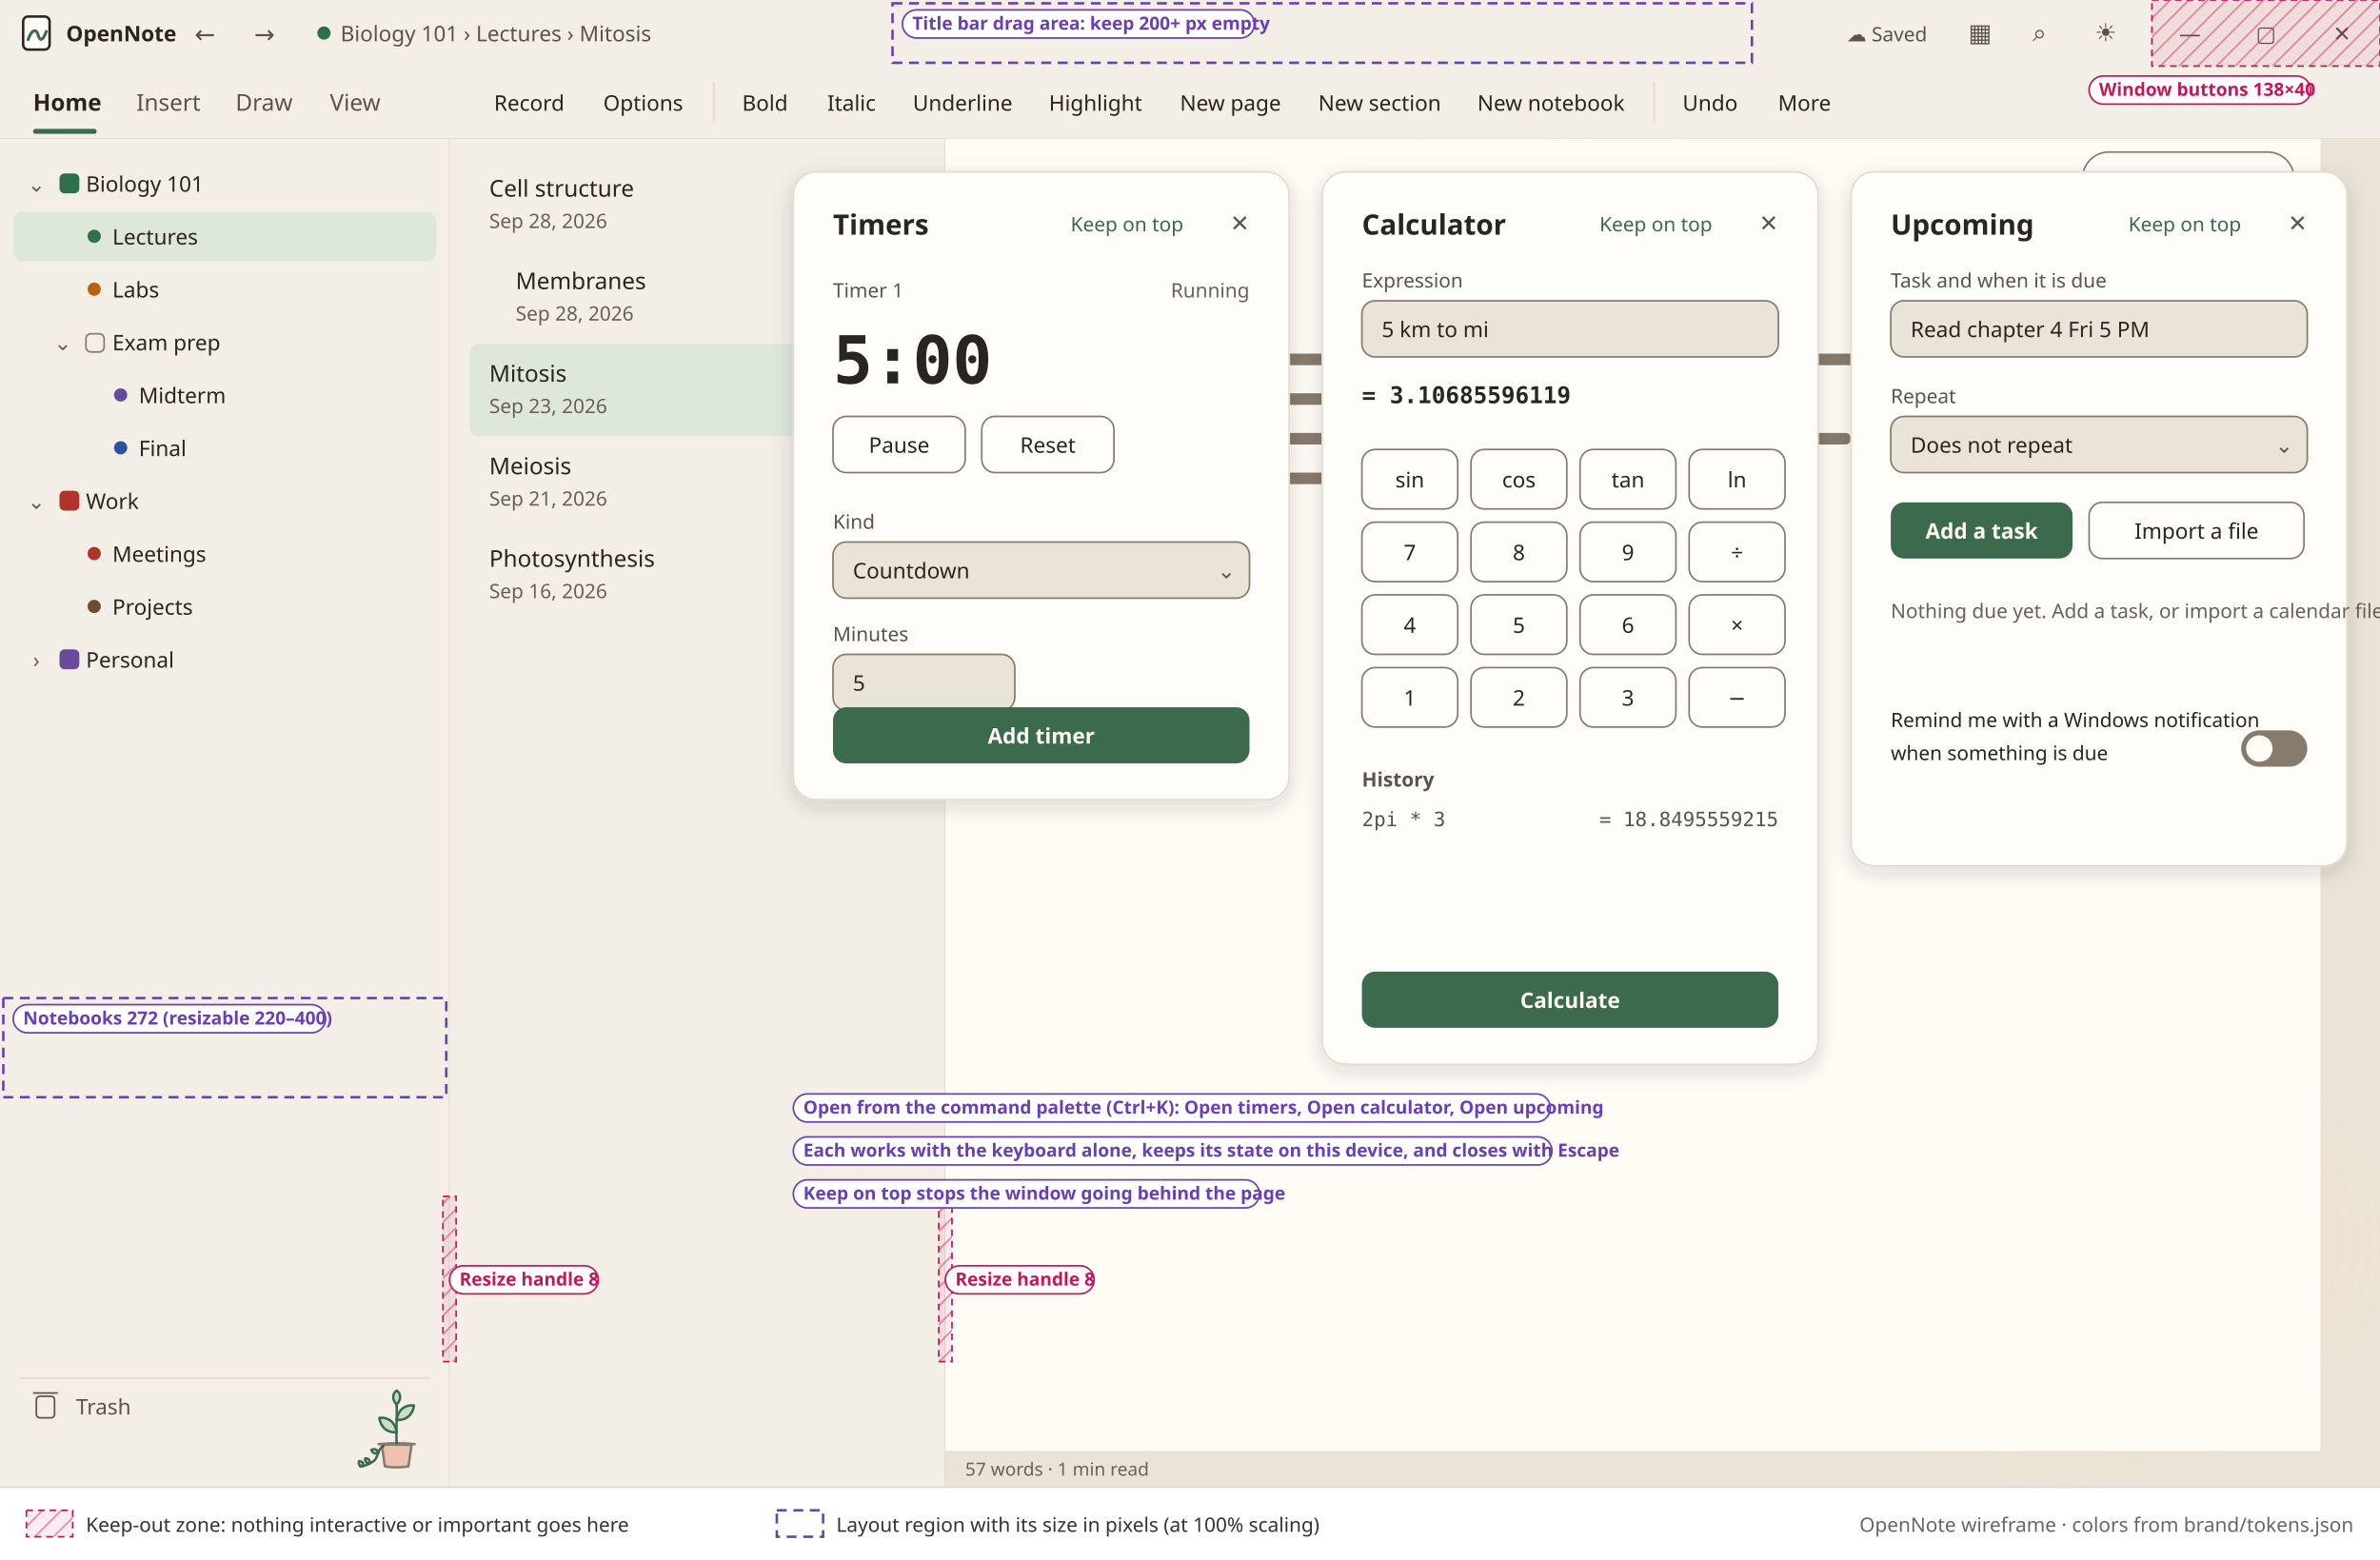
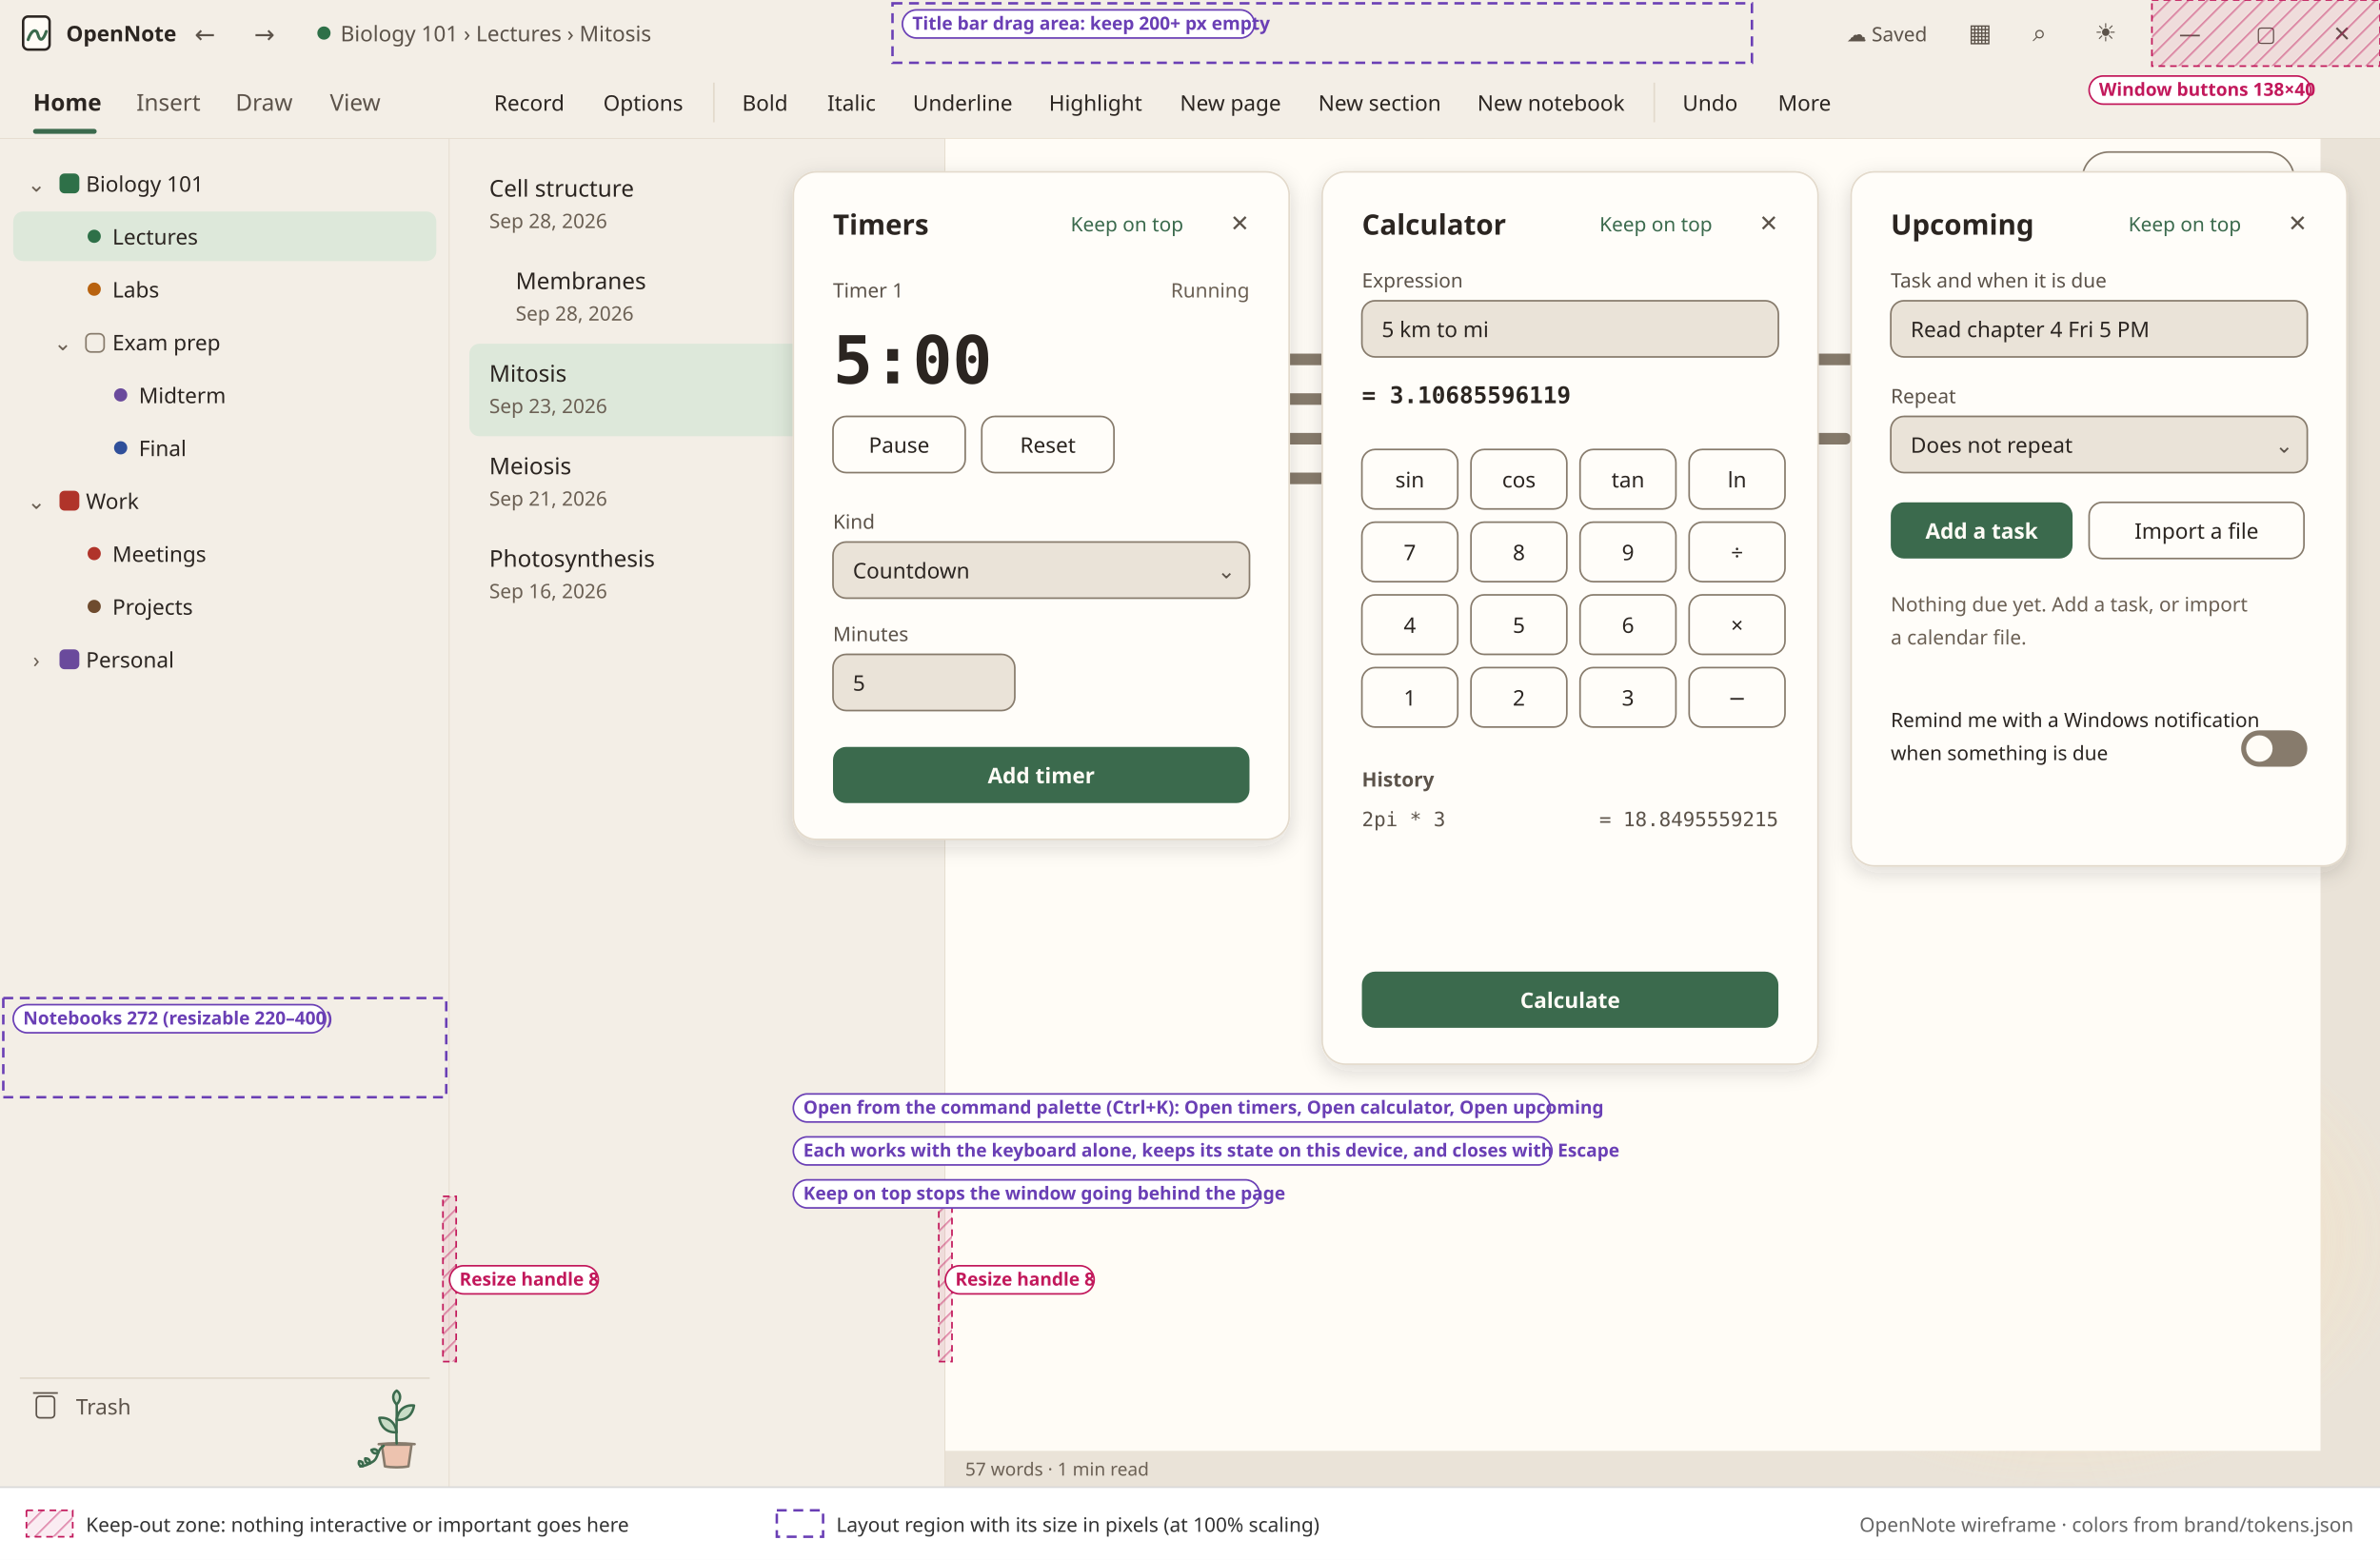
<svg xmlns="http://www.w3.org/2000/svg" viewBox="0 0 1440 944" width="1440" height="944" role="img">
  <defs>
    <pattern id="hatch" width="8" height="8" patternUnits="userSpaceOnUse" patternTransform="rotate(45)">
      <rect width="8" height="8" fill="#C2185B" fill-opacity="0.08" />
      <line x1="0" y1="0" x2="0" y2="8" stroke="#C2185B" stroke-opacity="0.45" stroke-width="2" />
    </pattern>
    <filter id="shadow" x="-10%" y="-10%" width="120%" height="130%">
      <feDropShadow dx="0" dy="4" stdDeviation="6" flood-color="#2B2521" flood-opacity="0.16" />
    </filter>
  </defs>
  <rect x="0" y="0" width="1440" height="900" rx="0" fill="#F3EEE6" />
  <rect x="0" y="0" width="1440" height="40" rx="0" fill="#F3EEE6" />
  <rect x="14" y="10" width="16" height="20" rx="3" fill="#FFFCF6" stroke="#2B2521" stroke-width="1.5" />
  <path d="M17 24c2-6 5-7 6-3s3 4 5-2" fill="none" stroke-linecap="round" stroke-linejoin="round" stroke="#3B6A4D" stroke-width="1.8" />
  <text x="40" y="25" font-size="13" font-weight="600" fill="#2B2521" text-anchor="start" font-family="'Atkinson Hyperlegible Next', 'Segoe UI', system-ui, sans-serif">OpenNote</text>
  <text x="124" y="26" font-size="15" font-weight="400" fill="#5C534A" text-anchor="middle" font-family="'Atkinson Hyperlegible Next', 'Segoe UI', system-ui, sans-serif">←</text>
  <text x="160" y="26" font-size="15" font-weight="400" fill="#5C534A" text-anchor="middle" font-family="'Atkinson Hyperlegible Next', 'Segoe UI', system-ui, sans-serif">→</text>
  <circle cx="196" cy="20" r="4" fill="#2E7048" />
  <text x="206" y="25" font-size="13" font-weight="400" fill="#5C534A" text-anchor="start" font-family="'Atkinson Hyperlegible Next', 'Segoe UI', system-ui, sans-serif">Biology 101 › Lectures › Mitosis</text>
  <text x="1166" y="25" font-size="12" font-weight="400" fill="#5C534A" text-anchor="end" font-family="'Atkinson Hyperlegible Next', 'Segoe UI', system-ui, sans-serif">☁ Saved</text>
  <text x="1198" y="25" font-size="15" font-weight="400" fill="#5C534A" text-anchor="middle" font-family="'Atkinson Hyperlegible Next', 'Segoe UI', system-ui, sans-serif">▦</text>
  <text x="1234" y="25" font-size="15" font-weight="400" fill="#5C534A" text-anchor="middle" font-family="'Atkinson Hyperlegible Next', 'Segoe UI', system-ui, sans-serif">⌕</text>
  <text x="1274" y="25" font-size="15" font-weight="400" fill="#5C534A" text-anchor="middle" font-family="'Atkinson Hyperlegible Next', 'Segoe UI', system-ui, sans-serif">☀</text>
  <text x="1325" y="25" font-size="13" font-weight="400" fill="#5C534A" text-anchor="middle" font-family="'Atkinson Hyperlegible Next', 'Segoe UI', system-ui, sans-serif">—</text>
  <text x="1371" y="25" font-size="13" font-weight="400" fill="#5C534A" text-anchor="middle" font-family="'Atkinson Hyperlegible Next', 'Segoe UI', system-ui, sans-serif">▢</text>
  <text x="1417" y="25" font-size="13" font-weight="400" fill="#5C534A" text-anchor="middle" font-family="'Atkinson Hyperlegible Next', 'Segoe UI', system-ui, sans-serif">✕</text>
  <rect x="0" y="40" width="1440" height="44" rx="0" fill="#F3EEE6" />
  <line x1="0" y1="84" x2="1440" y2="84" stroke="#E3DACC" />
  <text x="20" y="67" font-size="14" font-weight="600" fill="#2B2521" text-anchor="start" font-family="'Atkinson Hyperlegible Next', 'Segoe UI', system-ui, sans-serif">Home</text>
  <rect x="20" y="78" width="38.5" height="3" rx="1.5" fill="#3B6A4D" />
  <text x="82.5" y="67" font-size="14" font-weight="400" fill="#5C534A" text-anchor="start" font-family="'Atkinson Hyperlegible Next', 'Segoe UI', system-ui, sans-serif">Insert</text>
  <text x="142.5" y="67" font-size="14" font-weight="400" fill="#5C534A" text-anchor="start" font-family="'Atkinson Hyperlegible Next', 'Segoe UI', system-ui, sans-serif">Draw</text>
  <text x="199.6" y="67" font-size="14" font-weight="400" fill="#5C534A" text-anchor="start" font-family="'Atkinson Hyperlegible Next', 'Segoe UI', system-ui, sans-serif">View</text>
  <g data-fit="6" data-center="both">
    <rect x="290" y="48" width="60.4" height="28" rx="8" fill="none" />
    <text x="320.2" y="67" font-size="13" font-weight="400" fill="#2B2521" text-anchor="middle" font-family="'Atkinson Hyperlegible Next', 'Segoe UI', system-ui, sans-serif">Record</text>
  </g>
  <g data-fit="6" data-center="both">
    <rect x="356.4" y="48" width="65.5" height="28" rx="8" fill="none" />
    <text x="389.15" y="67" font-size="13" font-weight="400" fill="#2B2521" text-anchor="middle" font-family="'Atkinson Hyperlegible Next', 'Segoe UI', system-ui, sans-serif">Options</text>
  </g>
  <line x1="431.9" y1="50" x2="431.9" y2="74" stroke="#E3DACC" />
  <g data-fit="6" data-center="both">
    <rect x="439.9" y="48" width="45.9" height="28" rx="8" fill="none" />
    <text x="462.85" y="67" font-size="13" font-weight="400" fill="#2B2521" text-anchor="middle" font-family="'Atkinson Hyperlegible Next', 'Segoe UI', system-ui, sans-serif">Bold</text>
  </g>
  <g data-fit="6" data-center="both">
    <rect x="491.8" y="48" width="46.8" height="28" rx="8" fill="none" />
    <text x="515.2" y="67" font-size="13" font-weight="400" fill="#2B2521" text-anchor="middle" font-family="'Atkinson Hyperlegible Next', 'Segoe UI', system-ui, sans-serif">Italic</text>
  </g>
  <g data-fit="6" data-center="both">
    <rect x="544.6" y="48" width="75.7" height="28" rx="8" fill="none" />
    <text x="582.45" y="67" font-size="13" font-weight="400" fill="#2B2521" text-anchor="middle" font-family="'Atkinson Hyperlegible Next', 'Segoe UI', system-ui, sans-serif">Underline</text>
  </g>
  <g data-fit="6" data-center="both">
    <rect x="626.3" y="48" width="73.1" height="28" rx="8" fill="none" />
    <text x="662.85" y="67" font-size="13" font-weight="400" fill="#2B2521" text-anchor="middle" font-family="'Atkinson Hyperlegible Next', 'Segoe UI', system-ui, sans-serif">Highlight</text>
  </g>
  <g data-fit="6" data-center="both">
    <rect x="705.4" y="48" width="78.2" height="28" rx="8" fill="none" />
    <text x="744.5" y="67" font-size="13" font-weight="400" fill="#2B2521" text-anchor="middle" font-family="'Atkinson Hyperlegible Next', 'Segoe UI', system-ui, sans-serif">New page</text>
  </g>
  <g data-fit="6" data-center="both">
    <rect x="789.6" y="48" width="90.3" height="28" rx="8" fill="none" />
    <text x="834.75" y="67" font-size="13" font-weight="400" fill="#2B2521" text-anchor="middle" font-family="'Atkinson Hyperlegible Next', 'Segoe UI', system-ui, sans-serif">New section</text>
  </g>
  <g data-fit="6" data-center="both">
    <rect x="885.9" y="48" width="105" height="28" rx="8" fill="none" />
    <text x="938.4" y="67" font-size="13" font-weight="400" fill="#2B2521" text-anchor="middle" font-family="'Atkinson Hyperlegible Next', 'Segoe UI', system-ui, sans-serif">New notebook</text>
  </g>
  <line x1="1000.9" y1="50" x2="1000.9" y2="74" stroke="#E3DACC" />
  <g data-fit="6" data-center="both">
    <rect x="1008.9" y="48" width="51.6" height="28" rx="8" fill="none" />
    <text x="1034.7" y="67" font-size="13" font-weight="400" fill="#2B2521" text-anchor="middle" font-family="'Atkinson Hyperlegible Next', 'Segoe UI', system-ui, sans-serif">Undo</text>
  </g>
  <g data-fit="6" data-center="both">
    <rect x="1066.5" y="48" width="50.6" height="28" rx="8" fill="none" />
    <text x="1091.8" y="67" font-size="13" font-weight="400" fill="#2B2521" text-anchor="middle" font-family="'Atkinson Hyperlegible Next', 'Segoe UI', system-ui, sans-serif">More</text>
  </g>
  <rect x="0" y="84" width="272" height="816" rx="0" fill="#F3EEE6" />
  <line x1="272" y1="84" x2="272" y2="900" stroke="#E3DACC" />
  <text x="22" y="116" font-size="13" font-weight="400" fill="#6B6054" text-anchor="middle" font-family="'Atkinson Hyperlegible Next', 'Segoe UI', system-ui, sans-serif">⌄</text>
  <rect x="36" y="105" width="12" height="12" rx="3" fill="#2E7048" />
  <text x="52" y="116" font-size="13" font-weight="400" fill="#2B2521" text-anchor="start" font-family="'Atkinson Hyperlegible Next', 'Segoe UI', system-ui, sans-serif">Biology 101</text>
  <rect x="8" y="128" width="256" height="30" rx="6" fill="#DDE8DA" />
  <circle cx="57" cy="143" r="4" fill="#2E7048" />
  <text x="68" y="148" font-size="13" font-weight="400" fill="#2B2521" text-anchor="start" font-family="'Atkinson Hyperlegible Next', 'Segoe UI', system-ui, sans-serif">Lectures</text>
  <circle cx="57" cy="175" r="4" fill="#B8620F" />
  <text x="68" y="180" font-size="13" font-weight="400" fill="#2B2521" text-anchor="start" font-family="'Atkinson Hyperlegible Next', 'Segoe UI', system-ui, sans-serif">Labs</text>
  <text x="38" y="212" font-size="13" font-weight="400" fill="#6B6054" text-anchor="middle" font-family="'Atkinson Hyperlegible Next', 'Segoe UI', system-ui, sans-serif">⌄</text>
  <rect x="52" y="202" width="11" height="11" rx="3" fill="none" stroke="#877B6C" stroke-width="1" />
  <text x="68" y="212" font-size="13" font-weight="400" fill="#2B2521" text-anchor="start" font-family="'Atkinson Hyperlegible Next', 'Segoe UI', system-ui, sans-serif">Exam prep</text>
  <circle cx="73" cy="239" r="4" fill="#6A4A9C" />
  <text x="84" y="244" font-size="13" font-weight="400" fill="#2B2521" text-anchor="start" font-family="'Atkinson Hyperlegible Next', 'Segoe UI', system-ui, sans-serif">Midterm</text>
  <circle cx="73" cy="271" r="4" fill="#2F4F9A" />
  <text x="84" y="276" font-size="13" font-weight="400" fill="#2B2521" text-anchor="start" font-family="'Atkinson Hyperlegible Next', 'Segoe UI', system-ui, sans-serif">Final</text>
  <text x="22" y="308" font-size="13" font-weight="400" fill="#6B6054" text-anchor="middle" font-family="'Atkinson Hyperlegible Next', 'Segoe UI', system-ui, sans-serif">⌄</text>
  <rect x="36" y="297" width="12" height="12" rx="3" fill="#B0342A" />
  <text x="52" y="308" font-size="13" font-weight="400" fill="#2B2521" text-anchor="start" font-family="'Atkinson Hyperlegible Next', 'Segoe UI', system-ui, sans-serif">Work</text>
  <circle cx="57" cy="335" r="4" fill="#B0342A" />
  <text x="68" y="340" font-size="13" font-weight="400" fill="#2B2521" text-anchor="start" font-family="'Atkinson Hyperlegible Next', 'Segoe UI', system-ui, sans-serif">Meetings</text>
  <circle cx="57" cy="367" r="4" fill="#6E4B2E" />
  <text x="68" y="372" font-size="13" font-weight="400" fill="#2B2521" text-anchor="start" font-family="'Atkinson Hyperlegible Next', 'Segoe UI', system-ui, sans-serif">Projects</text>
  <text x="22" y="404" font-size="13" font-weight="400" fill="#6B6054" text-anchor="middle" font-family="'Atkinson Hyperlegible Next', 'Segoe UI', system-ui, sans-serif">›</text>
  <rect x="36" y="393" width="12" height="12" rx="3" fill="#6A4A9C" />
  <text x="52" y="404" font-size="13" font-weight="400" fill="#2B2521" text-anchor="start" font-family="'Atkinson Hyperlegible Next', 'Segoe UI', system-ui, sans-serif">Personal</text>
  <line x1="12" y1="834" x2="260" y2="834" stroke="#E3DACC" />
  <rect x="22" y="845" width="11" height="13" rx="2" fill="none" stroke="#5C534A" stroke-width="1" />
  <line x1="20" y1="843" x2="35" y2="843" stroke="#5C534A" />
  <text x="46" y="856" font-size="13" font-weight="400" fill="#5C534A" text-anchor="start" font-family="'Atkinson Hyperlegible Next', 'Segoe UI', system-ui, sans-serif">Trash</text>
  <g data-part="plant-pot" fill="none" stroke="#877B6C" stroke-linecap="round" stroke-linejoin="round">
    <g data-part="plant" transform="translate(216 840.5063) scale(0.75)" stroke-width="2">
      <path d="M20 45H44L41.5 62.5C36 63.6 28 63.6 22.5 62.5Z" fill="#EDC3AF" data-part="pot" />
      <path d="M17.5 44.6C28 43.6 37 43.6 46.5 44.6" />
      <path d="M32 44C31.4 34 32.4 23 32 12" stroke="#3B6A4D" />
      <path d="M21.5 46C15.5 49.5 18 55.6 12.4 59 9 61 6 62.4 2.6 62.6" stroke="#3B6A4D" />
      <path d="M32 35C24 35.6 19 30.6 18 23.4 26 22.6 31 27.6 32 35Z" fill="#C8DCC6" stroke="#3B6A4D" />
      <path d="M32 25C40 25.6 45 20.6 46 13.4 38 12.6 33 17.6 32 25Z" fill="#C8DCC6" stroke="#3B6A4D" />
      <path d="M32 12.6C28 8.6 28.6 3.6 32 1.4 35.4 3.6 36 8.6 32 12.6Z" fill="#C8DCC6" stroke="#3B6A4D" />
      <path d="M17.2 51.4Q15.5 47.4 11.6 49.3Q13.3 53.4 17.2 51.4Z" fill="#C8DCC6" stroke="#3B6A4D" />
      <path d="M10.4 60.1Q10.7 56 6.6 56.1Q6.3 60.2 10.4 60.1Z" fill="#C8DCC6" stroke="#3B6A4D" />
      <path d="M4.6 62.4Q5.8 58.5 1.7 58.3Q0.5 62.2 4.6 62.4Z" fill="#C8DCC6" stroke="#3B6A4D" />
    </g>
  </g>
  <rect x="272" y="84" width="300" height="816" rx="0" fill="#F3EEE6" />
  <line x1="572" y1="84" x2="572" y2="900" stroke="#E3DACC" />
  <text x="296" y="119" font-size="14" font-weight="500" fill="#2B2521" text-anchor="start" font-family="'Atkinson Hyperlegible Next', 'Segoe UI', system-ui, sans-serif">Cell structure</text>
  <text x="296" y="138" font-size="12" font-weight="400" fill="#6B6054" text-anchor="start" font-family="'Atkinson Hyperlegible Next', 'Segoe UI', system-ui, sans-serif">Sep 28, 2026</text>
  <text x="312" y="175" font-size="14" font-weight="500" fill="#2B2521" text-anchor="start" font-family="'Atkinson Hyperlegible Next', 'Segoe UI', system-ui, sans-serif">Membranes</text>
  <text x="312" y="194" font-size="12" font-weight="400" fill="#6B6054" text-anchor="start" font-family="'Atkinson Hyperlegible Next', 'Segoe UI', system-ui, sans-serif">Sep 28, 2026</text>
  <rect x="284" y="208" width="276" height="56" rx="6" fill="#DDE8DA" />
  <text x="296" y="231" font-size="14" font-weight="500" fill="#2B2521" text-anchor="start" font-family="'Atkinson Hyperlegible Next', 'Segoe UI', system-ui, sans-serif">Mitosis</text>
  <text x="296" y="250" font-size="12" font-weight="400" fill="#6B6054" text-anchor="start" font-family="'Atkinson Hyperlegible Next', 'Segoe UI', system-ui, sans-serif">Sep 23, 2026</text>
  <text x="296" y="287" font-size="14" font-weight="500" fill="#2B2521" text-anchor="start" font-family="'Atkinson Hyperlegible Next', 'Segoe UI', system-ui, sans-serif">Meiosis</text>
  <text x="296" y="306" font-size="12" font-weight="400" fill="#6B6054" text-anchor="start" font-family="'Atkinson Hyperlegible Next', 'Segoe UI', system-ui, sans-serif">Sep 21, 2026</text>
  <text x="296" y="343" font-size="14" font-weight="500" fill="#2B2521" text-anchor="start" font-family="'Atkinson Hyperlegible Next', 'Segoe UI', system-ui, sans-serif">Photosynthesis</text>
  <text x="296" y="362" font-size="12" font-weight="400" fill="#6B6054" text-anchor="start" font-family="'Atkinson Hyperlegible Next', 'Segoe UI', system-ui, sans-serif">Sep 16, 2026</text>
  <defs>
    <radialGradient id="ambient24" cx="0" cy="0" r="1" gradientUnits="userSpaceOnUse" gradientTransform="translate(572 84) scale(608 653)">
      <stop offset="0" stop-color="#FFF0D4" />
      <stop offset="1" stop-color="#FFF0D4" stop-opacity="0" />
    </radialGradient>
    <radialGradient id="ambient24p">
      <stop offset="0" stop-color="#FCE4B8" />
      <stop offset="1" stop-color="#FCE4B8" stop-opacity="0" />
    </radialGradient>
  </defs>
  <rect x="572" y="84" width="868" height="816" rx="0" fill="#EAE3D8" />
  <rect x="572" y="84" width="868" height="816" fill="url(#ambient24)" />
  <ellipse cx="1250" cy="750" rx="210" ry="150" fill="url(#ambient24p)" opacity="0.9" />
  <rect x="572" y="84" width="832" height="794" rx="0" fill="#FFFCF6" />
  <text x="584" y="893" font-size="11" font-weight="400" fill="#6B6054" text-anchor="start" font-family="'Atkinson Hyperlegible Next', 'Segoe UI', system-ui, sans-serif">57 words · 1 min read</text>
  <rect x="1260" y="92" width="128" height="32" rx="16" fill="#FFFCF6" stroke="#877B6C" stroke-width="1" />
  <text x="1276" y="113" font-size="12" font-weight="600" fill="#2B2521" text-anchor="start" font-family="'Atkinson Hyperlegible Next', 'Segoe UI', system-ui, sans-serif">Properties</text>
  <text x="1372" y="113" font-size="12" font-weight="400" fill="#6B6054" text-anchor="end" font-family="'Atkinson Hyperlegible Next', 'Segoe UI', system-ui, sans-serif">none</text>
  <text x="620" y="148" font-size="30" font-weight="700" fill="#2B2521" text-anchor="start" font-family="Literata, Cambria, Georgia, serif">Mitosis</text>
  <rect x="620" y="160" width="48" height="2" rx="0" fill="#A9502F" />
  <text x="620" y="182" font-size="11" font-weight="400" fill="#6B6054" text-anchor="start" font-family="'Atkinson Hyperlegible Next', 'Segoe UI', system-ui, sans-serif">Changed Sep 23, 2026</text>
  <rect x="620" y="214" width="520" height="7" rx="3.5" fill="#877B6C" />
  <rect x="620" y="238" width="470" height="7" rx="3.5" fill="#877B6C" />
  <rect x="620" y="262" width="500" height="7" rx="3.5" fill="#877B6C" />
  <rect x="620" y="286" width="420" height="7" rx="3.5" fill="#877B6C" />
-   <rect x="480" y="104" width="300" height="380" rx="14" fill="#FFFDF9" stroke="#E3DACC" stroke-width="1" filter="url(#shadow)" />
+   <rect x="480" y="104" width="300" height="404" rx="14" fill="#FFFDF9" stroke="#E3DACC" stroke-width="1" filter="url(#shadow)" />
  <text x="504" y="142" font-size="17" font-weight="600" fill="#2B2521" text-anchor="start" font-family="'Atkinson Hyperlegible Next', 'Segoe UI', system-ui, sans-serif">Timers</text>
  <text x="716" y="140" font-size="12" font-weight="400" fill="#3B6A4D" text-anchor="end" font-family="'Atkinson Hyperlegible Next', 'Segoe UI', system-ui, sans-serif">Keep on top</text>
  <text x="756" y="140" font-size="14" font-weight="400" fill="#5C534A" text-anchor="end" font-family="'Atkinson Hyperlegible Next', 'Segoe UI', system-ui, sans-serif">✕</text>
  <text x="504" y="180" font-size="12" font-weight="400" fill="#5C534A" text-anchor="start" font-family="'Atkinson Hyperlegible Next', 'Segoe UI', system-ui, sans-serif">Timer 1</text>
  <text x="504" y="232" font-size="40" font-weight="600" fill="#2B2521" text-anchor="start" font-family="'Atkinson Hyperlegible Mono', 'Cascadia Code', Consolas, monospace">5:00</text>
  <text x="756" y="180" font-size="12" font-weight="400" fill="#6B6054" text-anchor="end" font-family="'Atkinson Hyperlegible Next', 'Segoe UI', system-ui, sans-serif">Running</text>
  <g data-fit="6" data-center="both">
    <rect x="504" y="252" width="80" height="34" rx="8" fill="none" stroke="#877B6C" stroke-width="1" />
    <text x="544" y="274" font-size="13" font-weight="400" fill="#2B2521" text-anchor="middle" font-family="'Atkinson Hyperlegible Next', 'Segoe UI', system-ui, sans-serif">Pause</text>
  </g>
  <g data-fit="6" data-center="both">
    <rect x="594" y="252" width="80" height="34" rx="8" fill="none" stroke="#877B6C" stroke-width="1" />
    <text x="634" y="274" font-size="13" font-weight="400" fill="#2B2521" text-anchor="middle" font-family="'Atkinson Hyperlegible Next', 'Segoe UI', system-ui, sans-serif">Reset</text>
  </g>
  <text x="504" y="320" font-size="12" font-weight="400" fill="#5C534A" text-anchor="start" font-family="'Atkinson Hyperlegible Next', 'Segoe UI', system-ui, sans-serif">Kind</text>
  <rect x="504" y="328" width="252" height="34" rx="8" fill="#EAE3D8" stroke="#877B6C" stroke-width="1" />
  <text x="516" y="350" font-size="13" font-weight="400" fill="#2B2521" text-anchor="start" font-family="'Atkinson Hyperlegible Next', 'Segoe UI', system-ui, sans-serif">Countdown</text>
  <text x="742" y="350" font-size="13" font-weight="400" fill="#5C534A" text-anchor="middle" font-family="'Atkinson Hyperlegible Next', 'Segoe UI', system-ui, sans-serif">⌄</text>
  <text x="504" y="388" font-size="12" font-weight="400" fill="#5C534A" text-anchor="start" font-family="'Atkinson Hyperlegible Next', 'Segoe UI', system-ui, sans-serif">Minutes</text>
  <rect x="504" y="396" width="110" height="34" rx="8" fill="#EAE3D8" stroke="#877B6C" stroke-width="1" />
  <text x="516" y="418" font-size="13" font-weight="400" fill="#2B2521" text-anchor="start" font-family="'Atkinson Hyperlegible Next', 'Segoe UI', system-ui, sans-serif">5</text>
  <g data-fit="6" data-center="both">
-     <rect x="504" y="428" width="252" height="34" rx="8" fill="#3B6A4D" />
-     <text x="630" y="450" font-size="13" font-weight="600" fill="#FFFCF6" text-anchor="middle" font-family="'Atkinson Hyperlegible Next', 'Segoe UI', system-ui, sans-serif">Add timer</text>
+     <rect x="504" y="452" width="252" height="34" rx="8" fill="#3B6A4D" />
+     <text x="630" y="474" font-size="13" font-weight="600" fill="#FFFCF6" text-anchor="middle" font-family="'Atkinson Hyperlegible Next', 'Segoe UI', system-ui, sans-serif">Add timer</text>
  </g>
  <rect x="800" y="104" width="300" height="540" rx="14" fill="#FFFDF9" stroke="#E3DACC" stroke-width="1" filter="url(#shadow)" />
  <text x="824" y="142" font-size="17" font-weight="600" fill="#2B2521" text-anchor="start" font-family="'Atkinson Hyperlegible Next', 'Segoe UI', system-ui, sans-serif">Calculator</text>
  <text x="1036" y="140" font-size="12" font-weight="400" fill="#3B6A4D" text-anchor="end" font-family="'Atkinson Hyperlegible Next', 'Segoe UI', system-ui, sans-serif">Keep on top</text>
  <text x="1076" y="140" font-size="14" font-weight="400" fill="#5C534A" text-anchor="end" font-family="'Atkinson Hyperlegible Next', 'Segoe UI', system-ui, sans-serif">✕</text>
  <text x="824" y="174" font-size="12" font-weight="400" fill="#5C534A" text-anchor="start" font-family="'Atkinson Hyperlegible Next', 'Segoe UI', system-ui, sans-serif">Expression</text>
  <rect x="824" y="182" width="252" height="34" rx="8" fill="#EAE3D8" stroke="#877B6C" stroke-width="1" />
  <text x="836" y="204" font-size="13" font-weight="400" fill="#2B2521" text-anchor="start" font-family="'Atkinson Hyperlegible Next', 'Segoe UI', system-ui, sans-serif">5 km to mi</text>
  <text x="824" y="244" font-size="14" font-weight="600" fill="#2B2521" text-anchor="start" font-family="'Atkinson Hyperlegible Mono', 'Cascadia Code', Consolas, monospace">= 3.10685596119</text>
  <g data-fit="4" data-center="both">
    <rect x="824" y="272" width="58" height="36" rx="8" fill="none" stroke="#877B6C" stroke-width="1" />
    <text x="853" y="295" font-size="13" font-weight="400" fill="#2B2521" text-anchor="middle" font-family="'Atkinson Hyperlegible Next', 'Segoe UI', system-ui, sans-serif">sin</text>
  </g>
  <g data-fit="4" data-center="both">
    <rect x="890" y="272" width="58" height="36" rx="8" fill="none" stroke="#877B6C" stroke-width="1" />
    <text x="919" y="295" font-size="13" font-weight="400" fill="#2B2521" text-anchor="middle" font-family="'Atkinson Hyperlegible Next', 'Segoe UI', system-ui, sans-serif">cos</text>
  </g>
  <g data-fit="4" data-center="both">
    <rect x="956" y="272" width="58" height="36" rx="8" fill="none" stroke="#877B6C" stroke-width="1" />
    <text x="985" y="295" font-size="13" font-weight="400" fill="#2B2521" text-anchor="middle" font-family="'Atkinson Hyperlegible Next', 'Segoe UI', system-ui, sans-serif">tan</text>
  </g>
  <g data-fit="4" data-center="both">
    <rect x="1022" y="272" width="58" height="36" rx="8" fill="none" stroke="#877B6C" stroke-width="1" />
    <text x="1051" y="295" font-size="13" font-weight="400" fill="#2B2521" text-anchor="middle" font-family="'Atkinson Hyperlegible Next', 'Segoe UI', system-ui, sans-serif">ln</text>
  </g>
  <g data-fit="4" data-center="both">
    <rect x="824" y="316" width="58" height="36" rx="8" fill="none" stroke="#877B6C" stroke-width="1" />
    <text x="853" y="339" font-size="13" font-weight="400" fill="#2B2521" text-anchor="middle" font-family="'Atkinson Hyperlegible Next', 'Segoe UI', system-ui, sans-serif">7</text>
  </g>
  <g data-fit="4" data-center="both">
    <rect x="890" y="316" width="58" height="36" rx="8" fill="none" stroke="#877B6C" stroke-width="1" />
    <text x="919" y="339" font-size="13" font-weight="400" fill="#2B2521" text-anchor="middle" font-family="'Atkinson Hyperlegible Next', 'Segoe UI', system-ui, sans-serif">8</text>
  </g>
  <g data-fit="4" data-center="both">
    <rect x="956" y="316" width="58" height="36" rx="8" fill="none" stroke="#877B6C" stroke-width="1" />
    <text x="985" y="339" font-size="13" font-weight="400" fill="#2B2521" text-anchor="middle" font-family="'Atkinson Hyperlegible Next', 'Segoe UI', system-ui, sans-serif">9</text>
  </g>
  <g data-fit="4" data-center="both">
    <rect x="1022" y="316" width="58" height="36" rx="8" fill="none" stroke="#877B6C" stroke-width="1" />
    <text x="1051" y="339" font-size="13" font-weight="400" fill="#2B2521" text-anchor="middle" font-family="'Atkinson Hyperlegible Next', 'Segoe UI', system-ui, sans-serif">÷</text>
  </g>
  <g data-fit="4" data-center="both">
    <rect x="824" y="360" width="58" height="36" rx="8" fill="none" stroke="#877B6C" stroke-width="1" />
    <text x="853" y="383" font-size="13" font-weight="400" fill="#2B2521" text-anchor="middle" font-family="'Atkinson Hyperlegible Next', 'Segoe UI', system-ui, sans-serif">4</text>
  </g>
  <g data-fit="4" data-center="both">
    <rect x="890" y="360" width="58" height="36" rx="8" fill="none" stroke="#877B6C" stroke-width="1" />
    <text x="919" y="383" font-size="13" font-weight="400" fill="#2B2521" text-anchor="middle" font-family="'Atkinson Hyperlegible Next', 'Segoe UI', system-ui, sans-serif">5</text>
  </g>
  <g data-fit="4" data-center="both">
    <rect x="956" y="360" width="58" height="36" rx="8" fill="none" stroke="#877B6C" stroke-width="1" />
    <text x="985" y="383" font-size="13" font-weight="400" fill="#2B2521" text-anchor="middle" font-family="'Atkinson Hyperlegible Next', 'Segoe UI', system-ui, sans-serif">6</text>
  </g>
  <g data-fit="4" data-center="both">
    <rect x="1022" y="360" width="58" height="36" rx="8" fill="none" stroke="#877B6C" stroke-width="1" />
    <text x="1051" y="383" font-size="13" font-weight="400" fill="#2B2521" text-anchor="middle" font-family="'Atkinson Hyperlegible Next', 'Segoe UI', system-ui, sans-serif">×</text>
  </g>
  <g data-fit="4" data-center="both">
    <rect x="824" y="404" width="58" height="36" rx="8" fill="none" stroke="#877B6C" stroke-width="1" />
    <text x="853" y="427" font-size="13" font-weight="400" fill="#2B2521" text-anchor="middle" font-family="'Atkinson Hyperlegible Next', 'Segoe UI', system-ui, sans-serif">1</text>
  </g>
  <g data-fit="4" data-center="both">
    <rect x="890" y="404" width="58" height="36" rx="8" fill="none" stroke="#877B6C" stroke-width="1" />
    <text x="919" y="427" font-size="13" font-weight="400" fill="#2B2521" text-anchor="middle" font-family="'Atkinson Hyperlegible Next', 'Segoe UI', system-ui, sans-serif">2</text>
  </g>
  <g data-fit="4" data-center="both">
    <rect x="956" y="404" width="58" height="36" rx="8" fill="none" stroke="#877B6C" stroke-width="1" />
    <text x="985" y="427" font-size="13" font-weight="400" fill="#2B2521" text-anchor="middle" font-family="'Atkinson Hyperlegible Next', 'Segoe UI', system-ui, sans-serif">3</text>
  </g>
  <g data-fit="4" data-center="both">
    <rect x="1022" y="404" width="58" height="36" rx="8" fill="none" stroke="#877B6C" stroke-width="1" />
    <text x="1051" y="427" font-size="13" font-weight="400" fill="#2B2521" text-anchor="middle" font-family="'Atkinson Hyperlegible Next', 'Segoe UI', system-ui, sans-serif">−</text>
  </g>
  <text x="824" y="476" font-size="12" font-weight="600" fill="#5C534A" text-anchor="start" font-family="'Atkinson Hyperlegible Next', 'Segoe UI', system-ui, sans-serif">History</text>
  <text x="824" y="500" font-size="12" font-weight="400" fill="#5C534A" text-anchor="start" font-family="'Atkinson Hyperlegible Mono', 'Cascadia Code', Consolas, monospace">2pi * 3</text>
  <text x="1076" y="500" font-size="12" font-weight="400" fill="#5C534A" text-anchor="end" font-family="'Atkinson Hyperlegible Mono', 'Cascadia Code', Consolas, monospace">= 18.8495559215</text>
  <g data-fit="6" data-center="both">
    <rect x="824" y="588" width="252" height="34" rx="8" fill="#3B6A4D" />
    <text x="950" y="610" font-size="13" font-weight="600" fill="#FFFCF6" text-anchor="middle" font-family="'Atkinson Hyperlegible Next', 'Segoe UI', system-ui, sans-serif">Calculate</text>
  </g>
  <rect x="1120" y="104" width="300" height="420" rx="14" fill="#FFFDF9" stroke="#E3DACC" stroke-width="1" filter="url(#shadow)" />
  <text x="1144" y="142" font-size="17" font-weight="600" fill="#2B2521" text-anchor="start" font-family="'Atkinson Hyperlegible Next', 'Segoe UI', system-ui, sans-serif">Upcoming</text>
  <text x="1356" y="140" font-size="12" font-weight="400" fill="#3B6A4D" text-anchor="end" font-family="'Atkinson Hyperlegible Next', 'Segoe UI', system-ui, sans-serif">Keep on top</text>
  <text x="1396" y="140" font-size="14" font-weight="400" fill="#5C534A" text-anchor="end" font-family="'Atkinson Hyperlegible Next', 'Segoe UI', system-ui, sans-serif">✕</text>
  <text x="1144" y="174" font-size="12" font-weight="400" fill="#5C534A" text-anchor="start" font-family="'Atkinson Hyperlegible Next', 'Segoe UI', system-ui, sans-serif">Task and when it is due</text>
  <rect x="1144" y="182" width="252" height="34" rx="8" fill="#EAE3D8" stroke="#877B6C" stroke-width="1" />
  <text x="1156" y="204" font-size="13" font-weight="400" fill="#2B2521" text-anchor="start" font-family="'Atkinson Hyperlegible Next', 'Segoe UI', system-ui, sans-serif">Read chapter 4 Fri 5 PM</text>
  <text x="1144" y="244" font-size="12" font-weight="400" fill="#5C534A" text-anchor="start" font-family="'Atkinson Hyperlegible Next', 'Segoe UI', system-ui, sans-serif">Repeat</text>
  <rect x="1144" y="252" width="252" height="34" rx="8" fill="#EAE3D8" stroke="#877B6C" stroke-width="1" />
  <text x="1156" y="274" font-size="13" font-weight="400" fill="#2B2521" text-anchor="start" font-family="'Atkinson Hyperlegible Next', 'Segoe UI', system-ui, sans-serif">Does not repeat</text>
  <text x="1382" y="274" font-size="13" font-weight="400" fill="#5C534A" text-anchor="middle" font-family="'Atkinson Hyperlegible Next', 'Segoe UI', system-ui, sans-serif">⌄</text>
  <g data-fit="6" data-center="both">
    <rect x="1144" y="304" width="110" height="34" rx="8" fill="#3B6A4D" />
    <text x="1199" y="326" font-size="13" font-weight="600" fill="#FFFCF6" text-anchor="middle" font-family="'Atkinson Hyperlegible Next', 'Segoe UI', system-ui, sans-serif">Add a task</text>
  </g>
  <g data-fit="6" data-center="both">
    <rect x="1264" y="304" width="130" height="34" rx="8" fill="none" stroke="#877B6C" stroke-width="1" />
    <text x="1329" y="326" font-size="13" font-weight="400" fill="#2B2521" text-anchor="middle" font-family="'Atkinson Hyperlegible Next', 'Segoe UI', system-ui, sans-serif">Import a file</text>
  </g>
-   <text x="1144" y="374" font-size="12" font-weight="400" fill="#6B6054" text-anchor="start" font-family="'Atkinson Hyperlegible Next', 'Segoe UI', system-ui, sans-serif">Nothing due yet. Add a task, or import a calendar file.</text>
+   <text x="1144" y="370" font-size="12" font-weight="400" fill="#6B6054" text-anchor="start" font-family="'Atkinson Hyperlegible Next', 'Segoe UI', system-ui, sans-serif">Nothing due yet. Add a task, or import</text>
+   <text x="1144" y="390" font-size="12" font-weight="400" fill="#6B6054" text-anchor="start" font-family="'Atkinson Hyperlegible Next', 'Segoe UI', system-ui, sans-serif">a calendar file.</text>
  <text x="1144" y="440" font-size="12" font-weight="400" fill="#2B2521" text-anchor="start" font-family="'Atkinson Hyperlegible Next', 'Segoe UI', system-ui, sans-serif">Remind me with a Windows notification</text>
  <text x="1144" y="460" font-size="12" font-weight="400" fill="#2B2521" text-anchor="start" font-family="'Atkinson Hyperlegible Next', 'Segoe UI', system-ui, sans-serif">when something is due</text>
  <rect x="1356" y="442" width="40" height="22" rx="11" fill="#877B6C" />
  <circle cx="1367" cy="453" r="8" fill="#FFFCF6" />
  <g pointer-events="none">
    <rect x="1302" y="0" width="138" height="40" rx="0" fill="url(#hatch)" stroke="#C2185B" stroke-width="1" stroke-dasharray="4 3" />
  </g>
  <g data-fit="4" pointer-events="none">
    <rect x="1264" y="46" width="134" height="17" rx="8.5" fill="#FFFFFF" stroke="#C2185B" stroke-width="1" />
    <text x="1270" y="58" font-size="11" font-weight="600" fill="#C2185B" text-anchor="start" font-family="'Atkinson Hyperlegible Next', 'Segoe UI', system-ui, sans-serif">Window buttons 138×40</text>
  </g>
  <g pointer-events="none">
    <rect x="540" y="2" width="520" height="36" rx="0" fill="none" stroke="#6A3FB5" stroke-width="1.5" stroke-dasharray="6 4" />
  </g>
  <g data-fit="4" pointer-events="none">
    <rect x="546" y="6" width="213" height="17" rx="8.5" fill="#FFFFFF" stroke="#6A3FB5" stroke-width="1" />
    <text x="552" y="18" font-size="11" font-weight="600" fill="#6A3FB5" text-anchor="start" font-family="'Atkinson Hyperlegible Next', 'Segoe UI', system-ui, sans-serif">Title bar drag area: keep 200+ px empty</text>
  </g>
  <g pointer-events="none">
    <rect x="2" y="604" width="268" height="60" rx="0" fill="none" stroke="#6A3FB5" stroke-width="1.5" stroke-dasharray="6 4" />
  </g>
  <g data-fit="4" pointer-events="none">
    <rect x="8" y="608" width="189" height="17" rx="8.5" fill="#FFFFFF" stroke="#6A3FB5" stroke-width="1" />
    <text x="14" y="620" font-size="11" font-weight="600" fill="#6A3FB5" text-anchor="start" font-family="'Atkinson Hyperlegible Next', 'Segoe UI', system-ui, sans-serif">Notebooks 272 (resizable 220–400)</text>
  </g>
  <g pointer-events="none">
    <rect x="268" y="724" width="8" height="100" rx="0" fill="url(#hatch)" stroke="#C2185B" stroke-width="1" stroke-dasharray="4 3" />
  </g>
  <g data-fit="4" pointer-events="none">
    <rect x="272" y="766" width="90" height="17" rx="8.5" fill="#FFFFFF" stroke="#C2185B" stroke-width="1" />
    <text x="278" y="778" font-size="11" font-weight="600" fill="#C2185B" text-anchor="start" font-family="'Atkinson Hyperlegible Next', 'Segoe UI', system-ui, sans-serif">Resize handle 8</text>
  </g>
  <g pointer-events="none">
    <rect x="568" y="724" width="8" height="100" rx="0" fill="url(#hatch)" stroke="#C2185B" stroke-width="1" stroke-dasharray="4 3" />
  </g>
  <g data-fit="4" pointer-events="none">
    <rect x="572" y="766" width="90" height="17" rx="8.5" fill="#FFFFFF" stroke="#C2185B" stroke-width="1" />
    <text x="578" y="778" font-size="11" font-weight="600" fill="#C2185B" text-anchor="start" font-family="'Atkinson Hyperlegible Next', 'Segoe UI', system-ui, sans-serif">Resize handle 8</text>
  </g>
  <g data-fit="4" pointer-events="none">
    <rect x="480" y="662" width="458" height="17" rx="8.5" fill="#FFFFFF" stroke="#6A3FB5" stroke-width="1" />
    <text x="486" y="674" font-size="11" font-weight="600" fill="#6A3FB5" text-anchor="start" font-family="'Atkinson Hyperlegible Next', 'Segoe UI', system-ui, sans-serif">Open from the command palette (Ctrl+K): Open timers, Open calculator, Open upcoming</text>
  </g>
  <g data-fit="4" pointer-events="none">
    <rect x="480" y="688" width="459" height="17" rx="8.5" fill="#FFFFFF" stroke="#6A3FB5" stroke-width="1" />
    <text x="486" y="700" font-size="11" font-weight="600" fill="#6A3FB5" text-anchor="start" font-family="'Atkinson Hyperlegible Next', 'Segoe UI', system-ui, sans-serif">Each works with the keyboard alone, keeps its state on this device, and closes with Escape</text>
  </g>
  <g data-fit="4" pointer-events="none">
    <rect x="480" y="714" width="282" height="17" rx="8.5" fill="#FFFFFF" stroke="#6A3FB5" stroke-width="1" />
    <text x="486" y="726" font-size="11" font-weight="600" fill="#6A3FB5" text-anchor="start" font-family="'Atkinson Hyperlegible Next', 'Segoe UI', system-ui, sans-serif">Keep on top stops the window going behind the page</text>
  </g>
  <rect x="0" y="900" width="1440" height="44" rx="0" fill="#FFFFFF" />
  <line x1="0" y1="900" x2="1440" y2="900" stroke="#D9D9D9" />
  <rect x="16" y="914" width="28" height="16" rx="0" fill="url(#hatch)" stroke="#C2185B" stroke-width="1" stroke-dasharray="4 3" />
  <text x="52" y="927" font-size="12" font-weight="400" fill="#333" text-anchor="start" font-family="'Atkinson Hyperlegible Next', 'Segoe UI', system-ui, sans-serif">Keep-out zone: nothing interactive or important goes here</text>
  <rect x="470" y="914" width="28" height="16" rx="0" fill="none" stroke="#6A3FB5" stroke-width="1.5" stroke-dasharray="6 4" />
  <text x="506" y="927" font-size="12" font-weight="400" fill="#333" text-anchor="start" font-family="'Atkinson Hyperlegible Next', 'Segoe UI', system-ui, sans-serif">Layout region with its size in pixels (at 100% scaling)</text>
  <text x="1424" y="927" font-size="12" font-weight="400" fill="#666" text-anchor="end" font-family="'Atkinson Hyperlegible Next', 'Segoe UI', system-ui, sans-serif">OpenNote wireframe · colors from brand/tokens.json</text>
</svg>
